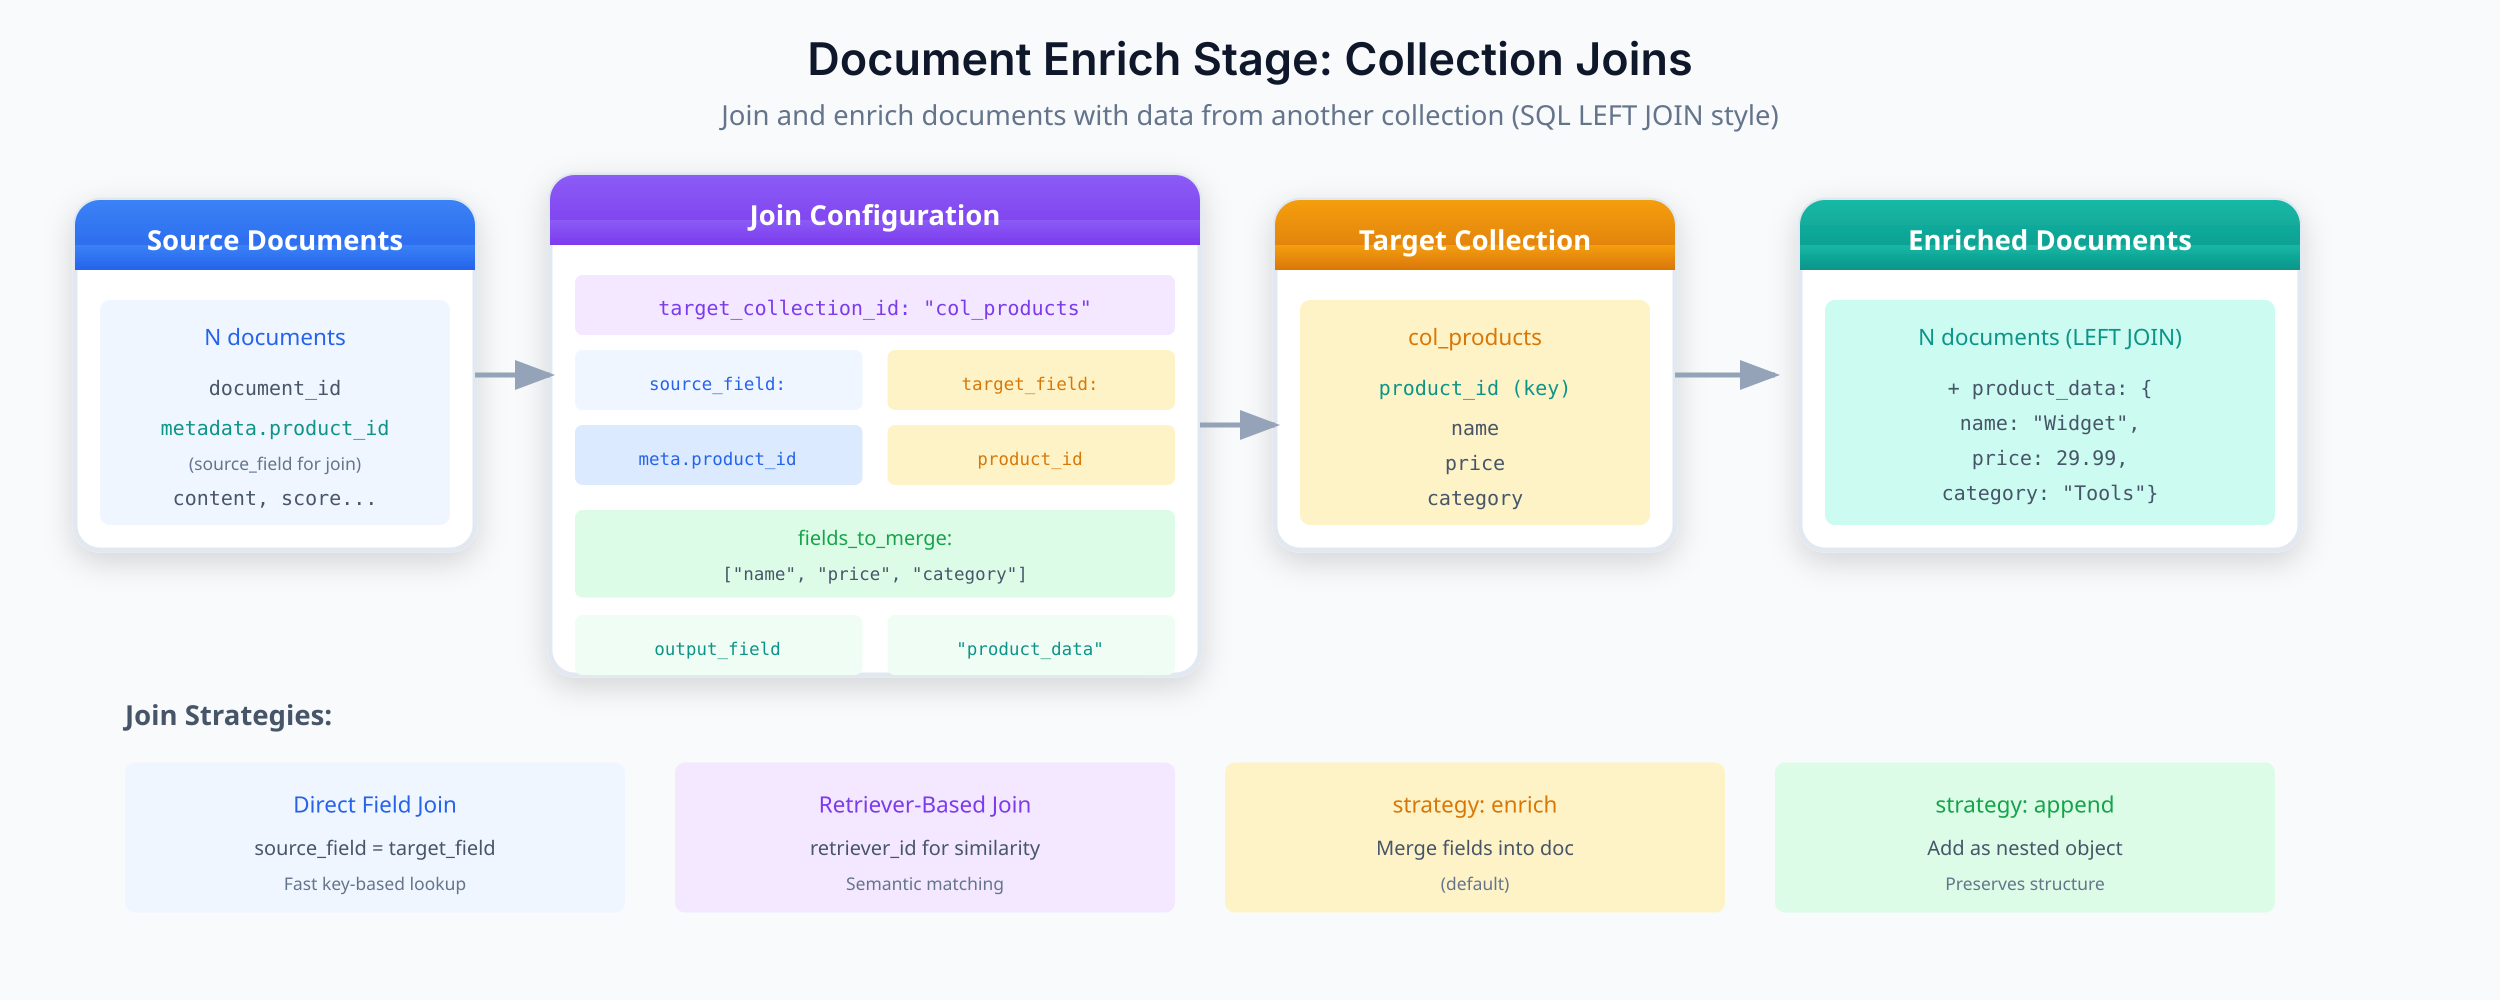
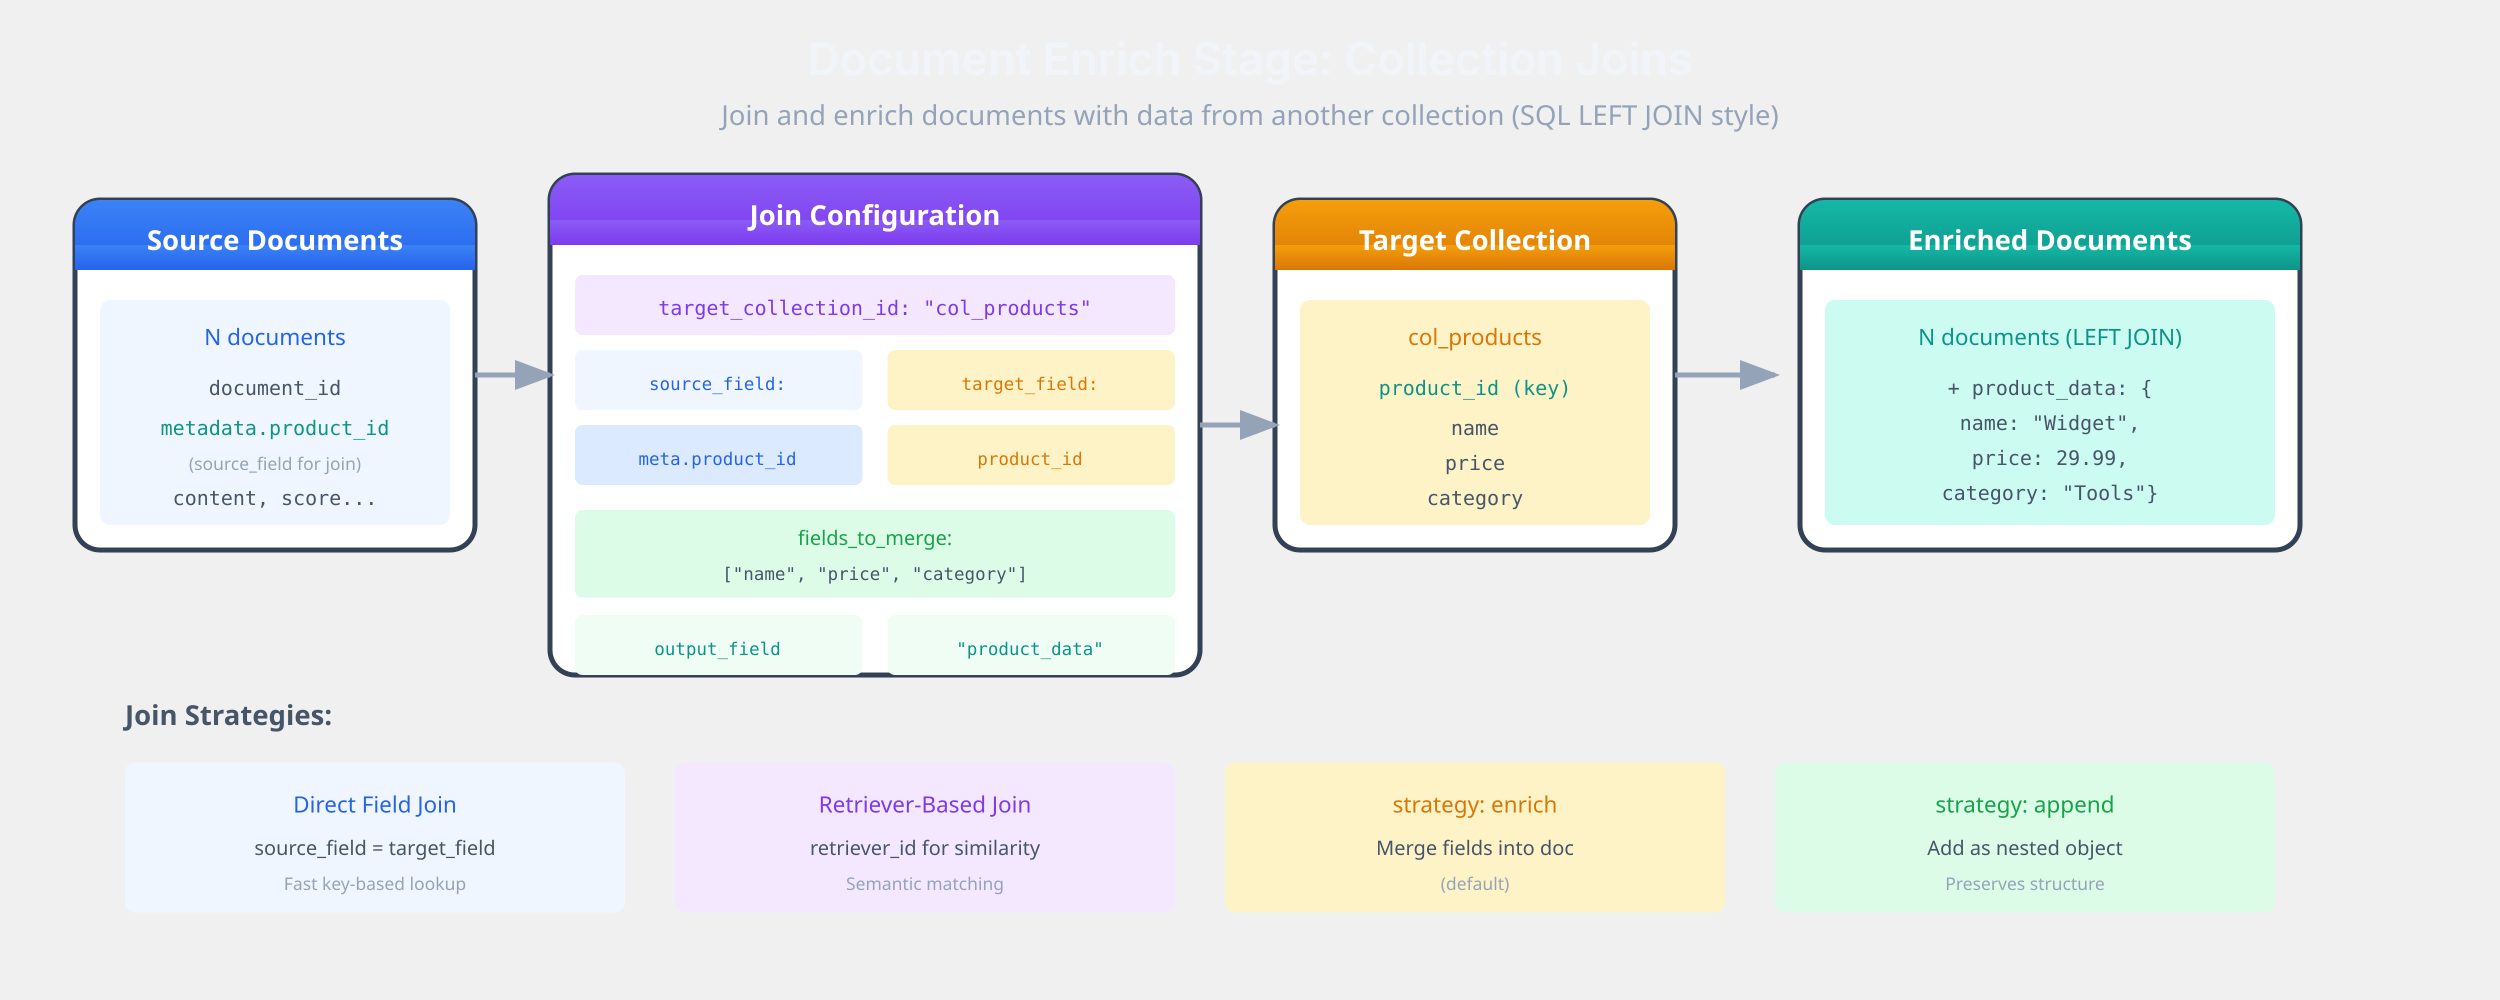
<svg xmlns="http://www.w3.org/2000/svg" viewBox="0 0 1000 400">
  <defs>
    <linearGradient id="docGrad" x1="0%" y1="0%" x2="0%" y2="100%">
      <stop offset="0%" style="stop-color:#3b82f6;stop-opacity:1" />
      <stop offset="100%" style="stop-color:#2563eb;stop-opacity:1" />
    </linearGradient>
    <linearGradient id="joinGrad" x1="0%" y1="0%" x2="0%" y2="100%">
      <stop offset="0%" style="stop-color:#8b5cf6;stop-opacity:1" />
      <stop offset="100%" style="stop-color:#7c3aed;stop-opacity:1" />
    </linearGradient>
    <linearGradient id="targetGrad" x1="0%" y1="0%" x2="0%" y2="100%">
      <stop offset="0%" style="stop-color:#f59e0b;stop-opacity:1" />
      <stop offset="100%" style="stop-color:#d97706;stop-opacity:1" />
    </linearGradient>
    <linearGradient id="outputGrad" x1="0%" y1="0%" x2="0%" y2="100%">
      <stop offset="0%" style="stop-color:#14b8a6;stop-opacity:1" />
      <stop offset="100%" style="stop-color:#0d9488;stop-opacity:1" />
    </linearGradient>
-     <filter id="shadow" x="-20%" y="-20%" width="140%" height="140%">
-       <feDropShadow dx="0" dy="4" stdDeviation="6" flood-opacity="0.15" />
-     </filter>
    <marker id="arrowGray" markerWidth="8" markerHeight="6" refX="7" refY="3" orient="auto">
      <polygon points="0 0, 8 3, 0 6" fill="#94a3b8" />
    </marker>
  </defs>
-   <rect width="1000" height="400" fill="#f8fafc" />
-   <text x="500" y="30" font-family="system-ui, -apple-system, sans-serif" font-size="18" font-weight="600" fill="#0f172a" text-anchor="middle">Document Enrich Stage: Collection Joins</text>
-   <text x="500" y="50" font-family="system-ui, sans-serif" font-size="11" fill="#64748b" text-anchor="middle">Join and enrich documents with data from another collection (SQL LEFT JOIN style)</text>
-   <g filter="url(#shadow)">
-     <rect x="30" y="80" width="160" height="140" rx="10" fill="white" stroke="#e2e8f0" stroke-width="2" />
+   <rect width="1000" height="400" fill="none" />
+   <text x="500" y="30" font-family="system-ui, -apple-system, sans-serif" font-size="18" font-weight="600" fill="#f1f5f9" text-anchor="middle">Document Enrich Stage: Collection Joins</text>
+   <text x="500" y="50" font-family="system-ui, sans-serif" font-size="11" fill="#94a3b8" text-anchor="middle">Join and enrich documents with data from another collection (SQL LEFT JOIN style)</text>
+   <g>
+     <rect x="30" y="80" width="160" height="140" rx="10" fill="white" stroke="#334155" stroke-width="2" />
    <rect x="30" y="80" width="160" height="28" rx="10" fill="url(#docGrad)" />
    <rect x="30" y="98" width="160" height="10" fill="url(#docGrad)" />
    <text x="110" y="100" font-family="system-ui, sans-serif" font-size="11" font-weight="600" fill="white" text-anchor="middle">Source Documents</text>
  </g>
  <g transform="translate(40, 120)">
    <rect x="0" y="0" width="140" height="90" rx="4" fill="#eff6ff" />
    <text x="70" y="18" font-family="system-ui, sans-serif" font-size="9" font-weight="500" fill="#2563eb" text-anchor="middle">N documents</text>
    <text x="70" y="38" font-family="monospace" font-size="8" fill="#475569" text-anchor="middle">document_id</text>
    <text x="70" y="54" font-family="monospace" font-size="8" fill="#0d9488" text-anchor="middle">metadata.product_id</text>
-     <text x="70" y="68" font-family="system-ui, sans-serif" font-size="7" fill="#64748b" text-anchor="middle">(source_field for join)</text>
+     <text x="70" y="68" font-family="system-ui, sans-serif" font-size="7" fill="#94a3b8" text-anchor="middle">(source_field for join)</text>
    <text x="70" y="82" font-family="monospace" font-size="8" fill="#475569" text-anchor="middle">content, score...</text>
  </g>
-   <g filter="url(#shadow)">
-     <rect x="220" y="70" width="260" height="200" rx="10" fill="white" stroke="#e2e8f0" stroke-width="2" />
+   <g>
+     <rect x="220" y="70" width="260" height="200" rx="10" fill="white" stroke="#334155" stroke-width="2" />
    <rect x="220" y="70" width="260" height="28" rx="10" fill="url(#joinGrad)" />
    <rect x="220" y="88" width="260" height="10" fill="url(#joinGrad)" />
    <text x="350" y="90" font-family="system-ui, sans-serif" font-size="11" font-weight="600" fill="white" text-anchor="middle">Join Configuration</text>
  </g>
  <g transform="translate(230, 110)">
    <rect x="0" y="0" width="240" height="24" rx="3" fill="#f3e8ff" />
    <text x="120" y="16" font-family="monospace" font-size="8" fill="#7c3aed" text-anchor="middle">target_collection_id: "col_products"</text>
    <rect x="0" y="30" width="115" height="24" rx="3" fill="#eff6ff" />
    <text x="57" y="46" font-family="monospace" font-size="7" fill="#2563eb" text-anchor="middle">source_field:</text>
    <rect x="125" y="30" width="115" height="24" rx="3" fill="#fef3c7" />
    <text x="182" y="46" font-family="monospace" font-size="7" fill="#d97706" text-anchor="middle">target_field:</text>
    <rect x="0" y="60" width="115" height="24" rx="3" fill="#dbeafe" />
    <text x="57" y="76" font-family="monospace" font-size="7" fill="#2563eb" text-anchor="middle">meta.product_id</text>
    <rect x="125" y="60" width="115" height="24" rx="3" fill="#fef3c7" />
    <text x="182" y="76" font-family="monospace" font-size="7" fill="#d97706" text-anchor="middle">product_id</text>
    <rect x="0" y="94" width="240" height="35" rx="3" fill="#dcfce7" />
    <text x="120" y="108" font-family="system-ui, sans-serif" font-size="8" font-weight="500" fill="#16a34a" text-anchor="middle">fields_to_merge:</text>
    <text x="120" y="122" font-family="monospace" font-size="7" fill="#475569" text-anchor="middle">["name", "price", "category"]</text>
    <rect x="0" y="136" width="115" height="24" rx="3" fill="#f0fdf4" />
    <text x="57" y="152" font-family="monospace" font-size="7" fill="#0d9488" text-anchor="middle">output_field</text>
    <rect x="125" y="136" width="115" height="24" rx="3" fill="#f0fdf4" />
    <text x="182" y="152" font-family="monospace" font-size="7" fill="#0d9488" text-anchor="middle">"product_data"</text>
  </g>
-   <g filter="url(#shadow)">
-     <rect x="510" y="80" width="160" height="140" rx="10" fill="white" stroke="#e2e8f0" stroke-width="2" />
+   <g>
+     <rect x="510" y="80" width="160" height="140" rx="10" fill="white" stroke="#334155" stroke-width="2" />
    <rect x="510" y="80" width="160" height="28" rx="10" fill="url(#targetGrad)" />
    <rect x="510" y="98" width="160" height="10" fill="url(#targetGrad)" />
    <text x="590" y="100" font-family="system-ui, sans-serif" font-size="11" font-weight="600" fill="white" text-anchor="middle">Target Collection</text>
  </g>
  <g transform="translate(520, 120)">
    <rect x="0" y="0" width="140" height="90" rx="4" fill="#fef3c7" />
    <text x="70" y="18" font-family="system-ui, sans-serif" font-size="9" font-weight="500" fill="#d97706" text-anchor="middle">col_products</text>
    <text x="70" y="38" font-family="monospace" font-size="8" fill="#0d9488" text-anchor="middle">product_id (key)</text>
    <text x="70" y="54" font-family="monospace" font-size="8" fill="#475569" text-anchor="middle">name</text>
    <text x="70" y="68" font-family="monospace" font-size="8" fill="#475569" text-anchor="middle">price</text>
    <text x="70" y="82" font-family="monospace" font-size="8" fill="#475569" text-anchor="middle">category</text>
  </g>
  <path d="M 190 150 L 220 150" stroke="#94a3b8" stroke-width="2" fill="none" marker-end="url(#arrowGray)" />
  <path d="M 480 170 L 510 170" stroke="#94a3b8" stroke-width="2" fill="none" marker-end="url(#arrowGray)" />
  <path d="M 670 150 L 710 150" stroke="#94a3b8" stroke-width="2" fill="none" marker-end="url(#arrowGray)" />
-   <g filter="url(#shadow)">
-     <rect x="720" y="80" width="200" height="140" rx="10" fill="white" stroke="#e2e8f0" stroke-width="2" />
+   <g>
+     <rect x="720" y="80" width="200" height="140" rx="10" fill="white" stroke="#334155" stroke-width="2" />
    <rect x="720" y="80" width="200" height="28" rx="10" fill="url(#outputGrad)" />
    <rect x="720" y="98" width="200" height="10" fill="url(#outputGrad)" />
    <text x="820" y="100" font-family="system-ui, sans-serif" font-size="11" font-weight="600" fill="white" text-anchor="middle">Enriched Documents</text>
  </g>
  <g transform="translate(730, 120)">
    <rect x="0" y="0" width="180" height="90" rx="4" fill="#ccfbf1" />
    <text x="90" y="18" font-family="system-ui, sans-serif" font-size="9" font-weight="500" fill="#0d9488" text-anchor="middle">N documents (LEFT JOIN)</text>
    <text x="90" y="38" font-family="monospace" font-size="8" fill="#475569" text-anchor="middle">+ product_data: {</text>
    <text x="90" y="52" font-family="monospace" font-size="8" fill="#475569" text-anchor="middle">name: "Widget",</text>
    <text x="90" y="66" font-family="monospace" font-size="8" fill="#475569" text-anchor="middle">price: 29.99,</text>
    <text x="90" y="80" font-family="monospace" font-size="8" fill="#475569" text-anchor="middle">category: "Tools"}</text>
  </g>
  <g transform="translate(50, 290)">
    <text x="0" y="0" font-family="system-ui, sans-serif" font-size="11" font-weight="600" fill="#475569">Join Strategies:</text>
    <rect x="0" y="15" width="200" height="60" rx="4" fill="#eff6ff" />
    <text x="100" y="35" font-family="system-ui, sans-serif" font-size="9" font-weight="500" fill="#2563eb" text-anchor="middle">Direct Field Join</text>
    <text x="100" y="52" font-family="system-ui, sans-serif" font-size="8" fill="#475569" text-anchor="middle">source_field = target_field</text>
-     <text x="100" y="66" font-family="system-ui, sans-serif" font-size="7" fill="#64748b" text-anchor="middle">Fast key-based lookup</text>
+     <text x="100" y="66" font-family="system-ui, sans-serif" font-size="7" fill="#94a3b8" text-anchor="middle">Fast key-based lookup</text>
    <rect x="220" y="15" width="200" height="60" rx="4" fill="#f3e8ff" />
    <text x="320" y="35" font-family="system-ui, sans-serif" font-size="9" font-weight="500" fill="#7c3aed" text-anchor="middle">Retriever-Based Join</text>
    <text x="320" y="52" font-family="system-ui, sans-serif" font-size="8" fill="#475569" text-anchor="middle">retriever_id for similarity</text>
-     <text x="320" y="66" font-family="system-ui, sans-serif" font-size="7" fill="#64748b" text-anchor="middle">Semantic matching</text>
+     <text x="320" y="66" font-family="system-ui, sans-serif" font-size="7" fill="#94a3b8" text-anchor="middle">Semantic matching</text>
    <rect x="440" y="15" width="200" height="60" rx="4" fill="#fef3c7" />
    <text x="540" y="35" font-family="system-ui, sans-serif" font-size="9" font-weight="500" fill="#d97706" text-anchor="middle">strategy: enrich</text>
    <text x="540" y="52" font-family="system-ui, sans-serif" font-size="8" fill="#475569" text-anchor="middle">Merge fields into doc</text>
-     <text x="540" y="66" font-family="system-ui, sans-serif" font-size="7" fill="#64748b" text-anchor="middle">(default)</text>
+     <text x="540" y="66" font-family="system-ui, sans-serif" font-size="7" fill="#94a3b8" text-anchor="middle">(default)</text>
    <rect x="660" y="15" width="200" height="60" rx="4" fill="#dcfce7" />
    <text x="760" y="35" font-family="system-ui, sans-serif" font-size="9" font-weight="500" fill="#16a34a" text-anchor="middle">strategy: append</text>
    <text x="760" y="52" font-family="system-ui, sans-serif" font-size="8" fill="#475569" text-anchor="middle">Add as nested object</text>
-     <text x="760" y="66" font-family="system-ui, sans-serif" font-size="7" fill="#64748b" text-anchor="middle">Preserves structure</text>
+     <text x="760" y="66" font-family="system-ui, sans-serif" font-size="7" fill="#94a3b8" text-anchor="middle">Preserves structure</text>
  </g>
</svg>
